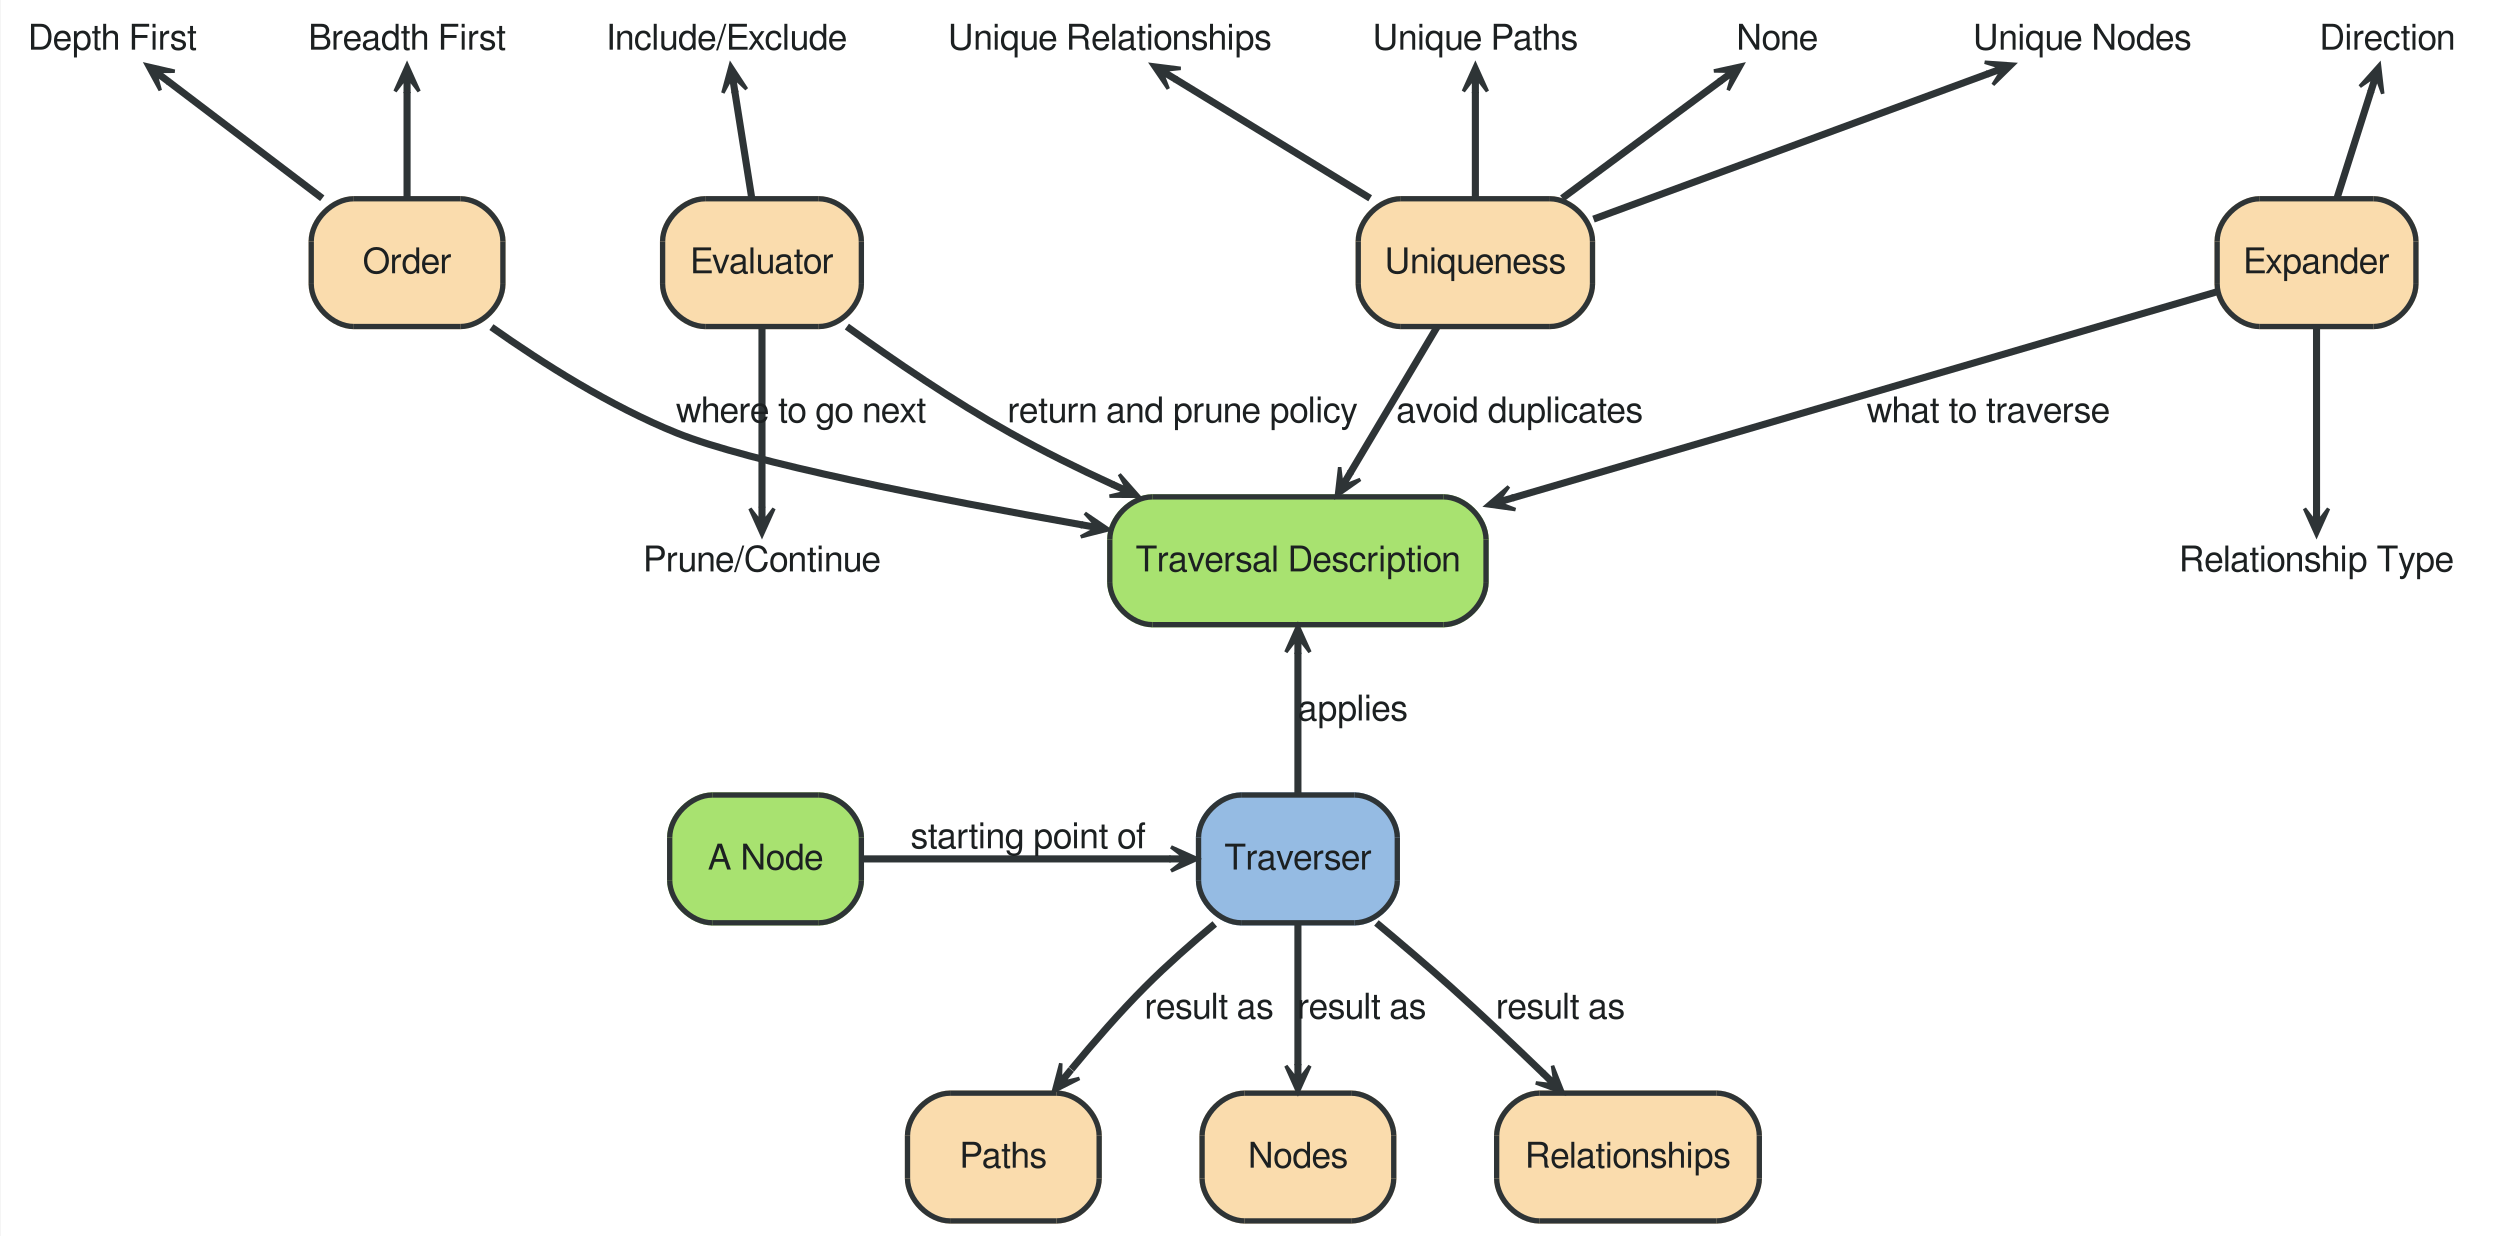
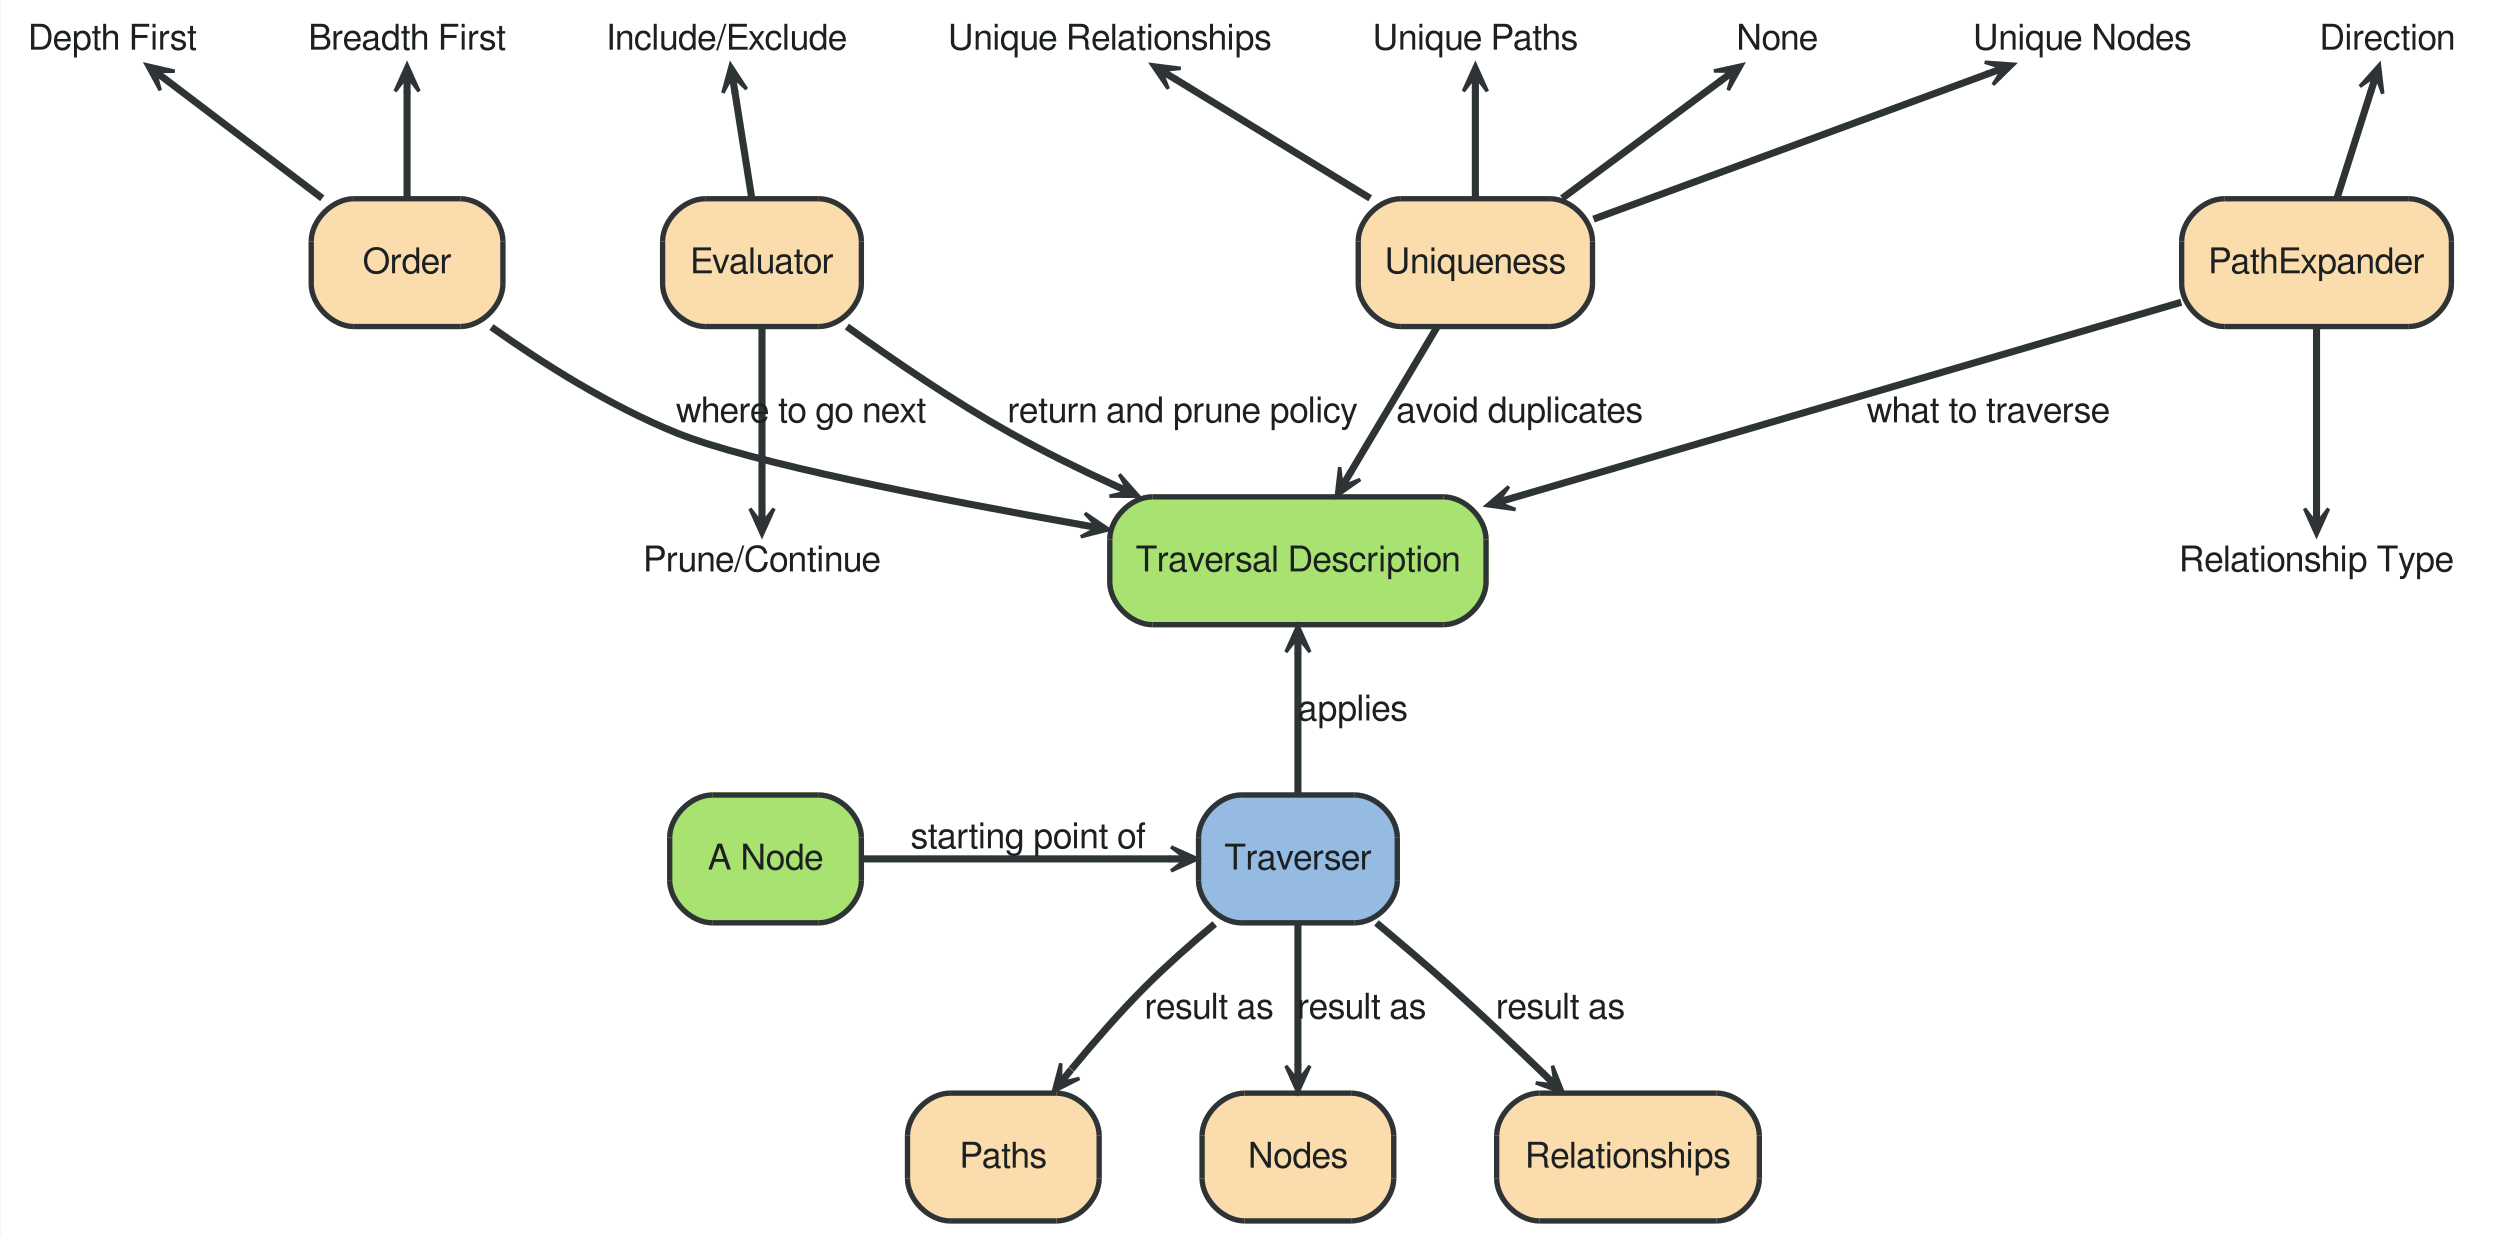
<svg xmlns="http://www.w3.org/2000/svg" width="504pt" height="249pt" viewBox="0.00 0.00 504.00 249.49">
  <g id="graph1" class="graph" transform="scale(0.716927 0.716927) rotate(0) translate(4 344)">
    <polygon fill="white" stroke="white" points="-4,5 -4,-344 700,-344 700,5 -4,5" />
    <g id="node1" class="node">
      <polygon fill="#a8e270" stroke="#a8e270" stroke-width="1.5" points="402,-204 320,-204 308,-192 308,-180 320,-168 402,-168 414,-180 414,-192 402,-204" />
      <path fill="#a8e270" stroke="#a8e270" stroke-width="1.5" d="M320,-204C314,-204 308,-198 308,-192" />
      <path fill="#a8e270" stroke="#a8e270" stroke-width="1.5" d="M308,-180C308,-174 314,-168 320,-168" />
      <path fill="#a8e270" stroke="#a8e270" stroke-width="1.5" d="M402,-168C408,-168 414,-174 414,-180" />
      <path fill="#a8e270" stroke="#a8e270" stroke-width="1.5" d="M414,-192C414,-198 408,-204 402,-204" />
      <polyline fill="none" stroke="#2e3436" stroke-width="1.5" points="402,-204 320,-204 " />
      <path fill="none" stroke="#2e3436" stroke-width="1.5" d="M320,-204C314,-204 308,-198 308,-192" />
      <polyline fill="none" stroke="#2e3436" stroke-width="1.5" points="308,-192 308,-180 " />
      <path fill="none" stroke="#2e3436" stroke-width="1.5" d="M308,-180C308,-174 314,-168 320,-168" />
      <polyline fill="none" stroke="#2e3436" stroke-width="1.5" points="320,-168 402,-168 " />
      <path fill="none" stroke="#2e3436" stroke-width="1.5" d="M402,-168C408,-168 414,-174 414,-180" />
      <polyline fill="none" stroke="#2e3436" stroke-width="1.5" points="414,-180 414,-192 " />
      <path fill="none" stroke="#2e3436" stroke-width="1.5" d="M414,-192C414,-198 408,-204 402,-204" />
      <text text-anchor="middle" x="361" y="-183" font-family="FreeSans" font-size="10.00" fill="#1c2021">Traversal Description</text>
    </g>
    <g id="node30" class="node">
      <polygon fill="#95bbe3" stroke="#95bbe3" stroke-width="1.5" points="377,-120 345,-120 333,-108 333,-96 345,-84 377,-84 389,-96 389,-108 377,-120" />
      <path fill="#95bbe3" stroke="#95bbe3" stroke-width="1.5" d="M345,-120C339,-120 333,-114 333,-108" />
      <path fill="#95bbe3" stroke="#95bbe3" stroke-width="1.5" d="M333,-96C333,-90 339,-84 345,-84" />
      <path fill="#95bbe3" stroke="#95bbe3" stroke-width="1.5" d="M377,-84C383,-84 389,-90 389,-96" />
      <path fill="#95bbe3" stroke="#95bbe3" stroke-width="1.5" d="M389,-108C389,-114 383,-120 377,-120" />
      <polyline fill="none" stroke="#2e3436" stroke-width="1.5" points="377,-120 345,-120 " />
      <path fill="none" stroke="#2e3436" stroke-width="1.5" d="M345,-120C339,-120 333,-114 333,-108" />
      <polyline fill="none" stroke="#2e3436" stroke-width="1.5" points="333,-108 333,-96 " />
      <path fill="none" stroke="#2e3436" stroke-width="1.5" d="M333,-96C333,-90 339,-84 345,-84" />
      <polyline fill="none" stroke="#2e3436" stroke-width="1.5" points="345,-84 377,-84 " />
      <path fill="none" stroke="#2e3436" stroke-width="1.5" d="M377,-84C383,-84 389,-90 389,-96" />
      <polyline fill="none" stroke="#2e3436" stroke-width="1.5" points="389,-96 389,-108 " />
      <path fill="none" stroke="#2e3436" stroke-width="1.5" d="M389,-108C389,-114 383,-120 377,-120" />
      <text text-anchor="middle" x="361" y="-99" font-family="FreeSans" font-size="10.00" fill="#1c2021">Traverser</text>
    </g>
    <g id="edge30" class="edge">
      <path fill="none" stroke="#2e3436" stroke-width="2" d="M361,-160.091C361,-147.168 361,-131.852 361,-120.191" />
      <polygon fill="#2e3436" stroke="#2e3436" points="361,-167.773 357.625,-160.273 360.5,-164.023 360.5,-160.273 361,-160.273 361.5,-160.273 361.5,-164.023 364.375,-160.273 361,-167.773 361,-167.773" />
      <text text-anchor="middle" x="376.5" y="-141" font-family="FreeSans" font-size="10.00" fill="#1c2021">applies</text>
    </g>
    <g id="node2" class="node">
      <polygon fill="#fadcad" stroke="#fadcad" stroke-width="1.5" points="432,-288 390,-288 378,-276 378,-264 390,-252 432,-252 444,-264 444,-276 432,-288" />
      <path fill="#fadcad" stroke="#fadcad" stroke-width="1.5" d="M390,-288C384,-288 378,-282 378,-276" />
      <path fill="#fadcad" stroke="#fadcad" stroke-width="1.5" d="M378,-264C378,-258 384,-252 390,-252" />
      <path fill="#fadcad" stroke="#fadcad" stroke-width="1.5" d="M432,-252C438,-252 444,-258 444,-264" />
      <path fill="#fadcad" stroke="#fadcad" stroke-width="1.5" d="M444,-276C444,-282 438,-288 432,-288" />
      <polyline fill="none" stroke="#2e3436" stroke-width="1.5" points="432,-288 390,-288 " />
      <path fill="none" stroke="#2e3436" stroke-width="1.5" d="M390,-288C384,-288 378,-282 378,-276" />
      <polyline fill="none" stroke="#2e3436" stroke-width="1.5" points="378,-276 378,-264 " />
      <path fill="none" stroke="#2e3436" stroke-width="1.5" d="M378,-264C378,-258 384,-252 390,-252" />
      <polyline fill="none" stroke="#2e3436" stroke-width="1.5" points="390,-252 432,-252 " />
      <path fill="none" stroke="#2e3436" stroke-width="1.5" d="M432,-252C438,-252 444,-258 444,-264" />
      <polyline fill="none" stroke="#2e3436" stroke-width="1.5" points="444,-264 444,-276 " />
      <path fill="none" stroke="#2e3436" stroke-width="1.5" d="M444,-276C444,-282 438,-288 432,-288" />
      <text text-anchor="middle" x="411" y="-267" font-family="FreeSans" font-size="10.00" fill="#1c2021">Uniqueness</text>
    </g>
    <g id="edge2" class="edge">
      <path fill="none" stroke="#2e3436" stroke-width="2" d="M400.151,-251.773C393.009,-239.775 383.57,-223.917 375.749,-210.779" />
      <polygon fill="#2e3436" stroke="#2e3436" points="371.828,-204.191 378.564,-208.91 374.176,-207.158 376.094,-210.38 375.664,-210.636 375.235,-210.892 373.317,-207.669 372.764,-212.362 371.828,-204.191 371.828,-204.191" />
      <text text-anchor="middle" x="423.5" y="-225" font-family="FreeSans" font-size="10.00" fill="#1c2021">avoid duplicates</text>
    </g>
    <g id="node4" class="node">
      <polygon fill="#fadcad" stroke="#fadcad" stroke-width="1.5" points="226,-288 194,-288 182,-276 182,-264 194,-252 226,-252 238,-264 238,-276 226,-288" />
      <path fill="#fadcad" stroke="#fadcad" stroke-width="1.5" d="M194,-288C188,-288 182,-282 182,-276" />
      <path fill="#fadcad" stroke="#fadcad" stroke-width="1.5" d="M182,-264C182,-258 188,-252 194,-252" />
      <path fill="#fadcad" stroke="#fadcad" stroke-width="1.5" d="M226,-252C232,-252 238,-258 238,-264" />
      <path fill="#fadcad" stroke="#fadcad" stroke-width="1.5" d="M238,-276C238,-282 232,-288 226,-288" />
      <polyline fill="none" stroke="#2e3436" stroke-width="1.5" points="226,-288 194,-288 " />
      <path fill="none" stroke="#2e3436" stroke-width="1.5" d="M194,-288C188,-288 182,-282 182,-276" />
      <polyline fill="none" stroke="#2e3436" stroke-width="1.5" points="182,-276 182,-264 " />
      <path fill="none" stroke="#2e3436" stroke-width="1.5" d="M182,-264C182,-258 188,-252 194,-252" />
      <polyline fill="none" stroke="#2e3436" stroke-width="1.5" points="194,-252 226,-252 " />
      <path fill="none" stroke="#2e3436" stroke-width="1.5" d="M226,-252C232,-252 238,-258 238,-264" />
      <polyline fill="none" stroke="#2e3436" stroke-width="1.5" points="238,-264 238,-276 " />
      <path fill="none" stroke="#2e3436" stroke-width="1.5" d="M238,-276C238,-282 232,-288 226,-288" />
      <text text-anchor="middle" x="210" y="-267" font-family="FreeSans" font-size="10.00" fill="#1c2021">Evaluator</text>
    </g>
    <g id="edge4" class="edge">
      <path fill="none" stroke="#2e3436" stroke-width="2" d="M233.918,-251.986C247.128,-242.455 264.05,-230.914 280,-222 289.188,-216.865 299.249,-211.904 309.06,-207.39" />
      <polygon fill="#2e3436" stroke="#2e3436" points="316.143,-204.187 310.7,-210.353 312.932,-206.188 309.516,-207.733 309.31,-207.277 309.104,-206.822 312.52,-205.277 307.919,-204.202 316.143,-204.187 316.143,-204.187" />
      <text text-anchor="middle" x="328.5" y="-225" font-family="FreeSans" font-size="10.00" fill="#1c2021">return and prune policy</text>
    </g>
    <g id="node19" class="node">
      <text text-anchor="middle" x="210" y="-183" font-family="FreeSans" font-size="10.00" fill="#1c2021">Prune/Continue</text>
    </g>
    <g id="edge28" class="edge">
      <path fill="none" stroke="#2e3436" stroke-width="2" d="M210,-251.773C210,-236.589 210,-215.223 210,-201.011" />
      <polygon fill="#2e3436" stroke="#2e3436" points="210,-193.205 213.375,-200.705 210.5,-196.955 210.5,-200.705 210,-200.705 209.5,-200.705 209.5,-196.955 206.625,-200.705 210,-193.205 210,-193.205" />
    </g>
    <g id="node6" class="node">
      <polygon fill="#fadcad" stroke="#fadcad" stroke-width="1.5" points="125,-288 95,-288 83,-276 83,-264 95,-252 125,-252 137,-264 137,-276 125,-288" />
      <path fill="#fadcad" stroke="#fadcad" stroke-width="1.5" d="M95,-288C89,-288 83,-282 83,-276" />
      <path fill="#fadcad" stroke="#fadcad" stroke-width="1.5" d="M83,-264C83,-258 89,-252 95,-252" />
      <path fill="#fadcad" stroke="#fadcad" stroke-width="1.5" d="M125,-252C131,-252 137,-258 137,-264" />
      <path fill="#fadcad" stroke="#fadcad" stroke-width="1.5" d="M137,-276C137,-282 131,-288 125,-288" />
      <polyline fill="none" stroke="#2e3436" stroke-width="1.5" points="125,-288 95,-288 " />
      <path fill="none" stroke="#2e3436" stroke-width="1.5" d="M95,-288C89,-288 83,-282 83,-276" />
      <polyline fill="none" stroke="#2e3436" stroke-width="1.5" points="83,-276 83,-264 " />
      <path fill="none" stroke="#2e3436" stroke-width="1.5" d="M83,-264C83,-258 89,-252 95,-252" />
      <polyline fill="none" stroke="#2e3436" stroke-width="1.5" points="95,-252 125,-252 " />
      <path fill="none" stroke="#2e3436" stroke-width="1.5" d="M125,-252C131,-252 137,-258 137,-264" />
      <polyline fill="none" stroke="#2e3436" stroke-width="1.5" points="137,-264 137,-276 " />
      <path fill="none" stroke="#2e3436" stroke-width="1.5" d="M137,-276C137,-282 131,-288 125,-288" />
      <text text-anchor="middle" x="110" y="-267" font-family="FreeSans" font-size="10.00" fill="#1c2021">Order</text>
    </g>
    <g id="edge6" class="edge">
      <path fill="none" stroke="#2e3436" stroke-width="2" d="M133.769,-251.837C148.176,-241.654 167.328,-229.525 186,-222 206.491,-213.742 258.361,-203.528 300.346,-196.091" />
      <polygon fill="#2e3436" stroke="#2e3436" points="307.792,-194.783 300.99,-199.405 304.186,-195.924 300.492,-196.573 300.406,-196.081 300.319,-195.588 304.012,-194.939 299.822,-192.757 307.792,-194.783 307.792,-194.783" />
      <text text-anchor="middle" x="221" y="-225" font-family="FreeSans" font-size="10.00" fill="#1c2021">where to go next</text>
    </g>
    <g id="node8" class="node">
-       <polygon fill="#fadcad" stroke="#fadcad" stroke-width="1.5" points="664,-288 632,-288 620,-276 620,-264 632,-252 664,-252 676,-264 676,-276 664,-288" />
-       <path fill="#fadcad" stroke="#fadcad" stroke-width="1.5" d="M632,-288C626,-288 620,-282 620,-276" />
-       <path fill="#fadcad" stroke="#fadcad" stroke-width="1.5" d="M620,-264C620,-258 626,-252 632,-252" />
-       <path fill="#fadcad" stroke="#fadcad" stroke-width="1.5" d="M664,-252C670,-252 676,-258 676,-264" />
-       <path fill="#fadcad" stroke="#fadcad" stroke-width="1.5" d="M676,-276C676,-282 670,-288 664,-288" />
-       <polyline fill="none" stroke="#2e3436" stroke-width="1.5" points="664,-288 632,-288 " />
-       <path fill="none" stroke="#2e3436" stroke-width="1.5" d="M632,-288C626,-288 620,-282 620,-276" />
-       <polyline fill="none" stroke="#2e3436" stroke-width="1.5" points="620,-276 620,-264 " />
-       <path fill="none" stroke="#2e3436" stroke-width="1.5" d="M620,-264C620,-258 626,-252 632,-252" />
-       <polyline fill="none" stroke="#2e3436" stroke-width="1.5" points="632,-252 664,-252 " />
-       <path fill="none" stroke="#2e3436" stroke-width="1.5" d="M664,-252C670,-252 676,-258 676,-264" />
-       <polyline fill="none" stroke="#2e3436" stroke-width="1.5" points="676,-264 676,-276 " />
-       <path fill="none" stroke="#2e3436" stroke-width="1.5" d="M676,-276C676,-282 670,-288 664,-288" />
-       <text text-anchor="middle" x="648" y="-267" font-family="FreeSans" font-size="10.00" fill="#1c2021">Expander</text>
+       <polygon fill="#fadcad" stroke="#fadcad" stroke-width="1.5" points="674,-288 622,-288 610,-276 610,-264 622,-252 674,-252 686,-264 686,-276 674,-288" />
+       <path fill="#fadcad" stroke="#fadcad" stroke-width="1.5" d="M622,-288C616,-288 610,-282 610,-276" />
+       <path fill="#fadcad" stroke="#fadcad" stroke-width="1.5" d="M610,-264C610,-258 616,-252 622,-252" />
+       <path fill="#fadcad" stroke="#fadcad" stroke-width="1.5" d="M674,-252C680,-252 686,-258 686,-264" />
+       <path fill="#fadcad" stroke="#fadcad" stroke-width="1.5" d="M686,-276C686,-282 680,-288 674,-288" />
+       <polyline fill="none" stroke="#2e3436" stroke-width="1.5" points="674,-288 622,-288 " />
+       <path fill="none" stroke="#2e3436" stroke-width="1.5" d="M622,-288C616,-288 610,-282 610,-276" />
+       <polyline fill="none" stroke="#2e3436" stroke-width="1.5" points="610,-276 610,-264 " />
+       <path fill="none" stroke="#2e3436" stroke-width="1.5" d="M610,-264C610,-258 616,-252 622,-252" />
+       <polyline fill="none" stroke="#2e3436" stroke-width="1.5" points="622,-252 674,-252 " />
+       <path fill="none" stroke="#2e3436" stroke-width="1.5" d="M674,-252C680,-252 686,-258 686,-264" />
+       <polyline fill="none" stroke="#2e3436" stroke-width="1.5" points="686,-264 686,-276 " />
+       <path fill="none" stroke="#2e3436" stroke-width="1.5" d="M686,-276C686,-282 680,-288 674,-288" />
+       <text text-anchor="middle" x="648" y="-267" font-family="FreeSans" font-size="10.00" fill="#1c2021">PathExpander</text>
    </g>
    <g id="edge8" class="edge">
-       <path fill="none" stroke="#2e3436" stroke-width="2" d="M619.959,-261.793C574.214,-248.404 482.519,-221.566 421.44,-203.69" />
-       <polygon fill="#2e3436" stroke="#2e3436" points="414.148,-201.556 422.294,-200.423 417.888,-202.129 421.487,-203.182 421.346,-203.662 421.206,-204.142 417.607,-203.089 420.398,-206.901 414.148,-201.556 414.148,-201.556" />
+       <path fill="none" stroke="#2e3436" stroke-width="2" d="M609.889,-258.845C561.805,-244.772 478.539,-220.402 421.668,-203.756" />
+       <polygon fill="#2e3436" stroke="#2e3436" points="414.173,-201.563 422.319,-200.431 417.912,-202.136 421.511,-203.19 421.371,-203.67 421.231,-204.149 417.632,-203.096 420.423,-206.909 414.173,-201.563 414.173,-201.563" />
      <text text-anchor="middle" x="555.5" y="-225" font-family="FreeSans" font-size="10.00" fill="#1c2021">what to traverse</text>
    </g>
    <g id="node12" class="node">
      <text text-anchor="middle" x="648" y="-183" font-family="FreeSans" font-size="10.00" fill="#1c2021">Relationship Type</text>
    </g>
    <g id="edge14" class="edge">
      <path fill="none" stroke="#2e3436" stroke-width="2" d="M648,-251.773C648,-236.589 648,-215.223 648,-201.011" />
      <polygon fill="#2e3436" stroke="#2e3436" points="648,-193.205 651.375,-200.705 648.5,-196.955 648.5,-200.705 648,-200.705 647.5,-200.705 647.5,-196.955 644.625,-200.705 648,-193.205 648,-193.205" />
    </g>
    <g id="node10" class="node">
      <text text-anchor="middle" x="27" y="-330" font-family="FreeSans" font-size="10.00" fill="#1c2021">Depth First</text>
    </g>
    <g id="edge10" class="edge">
      <path fill="none" stroke="#2e3436" stroke-width="2" d="M42.762,-321.036C55.002,-311.745 72.179,-298.707 86.108,-288.135" />
      <polygon fill="#2e3436" stroke="#2e3436" points="36.521,-325.773 40.455,-318.55 39.206,-323.108 42.193,-320.84 42.495,-321.239 42.797,-321.637 39.81,-323.904 44.536,-323.927 36.521,-325.773 36.521,-325.773" />
    </g>
    <g id="node11" class="node">
      <text text-anchor="middle" x="110" y="-330" font-family="FreeSans" font-size="10.00" fill="#1c2021">Breadth First</text>
    </g>
    <g id="edge12" class="edge">
      <path fill="none" stroke="#2e3436" stroke-width="2" d="M110,-318.087C110,-309.115 110,-297.63 110,-288.135" />
      <polygon fill="#2e3436" stroke="#2e3436" points="110,-325.773 106.625,-318.273 109.5,-322.023 109.5,-318.273 110,-318.273 110.5,-318.273 110.5,-322.023 113.375,-318.273 110,-325.773 110,-325.773" />
    </g>
    <g id="node13" class="node">
      <text text-anchor="middle" x="668" y="-330" font-family="FreeSans" font-size="10.00" fill="#1c2021">Direction</text>
    </g>
    <g id="edge16" class="edge">
      <path fill="none" stroke="#2e3436" stroke-width="2" d="M663.354,-318.364C660.493,-309.352 656.803,-297.728 653.757,-288.135" />
      <polygon fill="#2e3436" stroke="#2e3436" points="665.706,-325.773 660.22,-319.646 664.094,-322.35 662.96,-318.776 663.436,-318.625 663.913,-318.473 665.048,-322.048 666.653,-317.603 665.706,-325.773 665.706,-325.773" />
    </g>
    <g id="node14" class="node">
      <text text-anchor="middle" x="582" y="-330" font-family="FreeSans" font-size="10.00" fill="#1c2021">Unique Nodes</text>
    </g>
    <g id="edge18" class="edge">
      <path fill="none" stroke="#2e3436" stroke-width="2" d="M555.532,-323.249C525.589,-312.217 476.775,-294.233 444.277,-282.26" />
      <polygon fill="#2e3436" stroke="#2e3436" points="562.717,-325.896 554.512,-326.47 559.025,-325.068 555.506,-323.772 555.679,-323.303 555.852,-322.834 559.371,-324.13 556.846,-320.136 562.717,-325.896 562.717,-325.896" />
    </g>
    <g id="node15" class="node">
      <text text-anchor="middle" x="308" y="-330" font-family="FreeSans" font-size="10.00" fill="#1c2021">Unique Relationships</text>
    </g>
    <g id="edge20" class="edge">
      <path fill="none" stroke="#2e3436" stroke-width="2" d="M326.308,-321.802C341.562,-312.472 363.586,-299.001 381.351,-288.135" />
      <polygon fill="#2e3436" stroke="#2e3436" points="319.815,-325.773 324.452,-318.981 322.754,-323.39 325.953,-321.433 326.214,-321.86 326.474,-322.286 323.275,-324.243 327.975,-324.739 319.815,-325.773 319.815,-325.773" />
    </g>
    <g id="node16" class="node">
      <text text-anchor="middle" x="411" y="-330" font-family="FreeSans" font-size="10.00" fill="#1c2021">Unique Paths</text>
    </g>
    <g id="edge22" class="edge">
      <path fill="none" stroke="#2e3436" stroke-width="2" d="M411,-318.087C411,-309.115 411,-297.63 411,-288.135" />
      <polygon fill="#2e3436" stroke="#2e3436" points="411,-325.773 407.625,-318.273 410.5,-322.023 410.5,-318.273 411,-318.273 411.5,-318.273 411.5,-322.023 414.375,-318.273 411,-325.773 411,-325.773" />
    </g>
    <g id="node17" class="node">
      <text text-anchor="middle" x="496" y="-330" font-family="FreeSans" font-size="10.00" fill="#1c2021">None</text>
    </g>
    <g id="edge24" class="edge">
      <path fill="none" stroke="#2e3436" stroke-width="2" d="M480.205,-321.293C467.649,-311.987 449.864,-298.805 435.468,-288.135" />
      <polygon fill="#2e3436" stroke="#2e3436" points="486.249,-325.773 478.214,-324.019 482.939,-323.942 479.926,-321.709 480.224,-321.307 480.522,-320.905 483.534,-323.138 482.234,-318.596 486.249,-325.773 486.249,-325.773" />
    </g>
    <g id="node18" class="node">
      <text text-anchor="middle" x="200" y="-330" font-family="FreeSans" font-size="10.00" fill="#1c2021">Include/Exclude</text>
    </g>
    <g id="edge26" class="edge">
      <path fill="none" stroke="#2e3436" stroke-width="2" d="M202.323,-318.364C203.754,-309.352 205.599,-297.728 207.121,-288.135" />
      <polygon fill="#2e3436" stroke="#2e3436" points="201.147,-325.773 198.99,-317.837 201.241,-321.991 201.829,-318.287 202.323,-318.366 202.817,-318.444 202.229,-322.148 205.656,-318.895 201.147,-325.773 201.147,-325.773" />
    </g>
    <g id="node35" class="node">
      <polygon fill="#fadcad" stroke="#fadcad" stroke-width="1.5" points="293,-36 263,-36 251,-24 251,-12 263,-1.46056e-14 293,-6.71068e-15 305,-12 305,-24 293,-36" />
      <path fill="#fadcad" stroke="#fadcad" stroke-width="1.5" d="M263,-36C257,-36 251,-30 251,-24" />
      <path fill="#fadcad" stroke="#fadcad" stroke-width="1.5" d="M251,-12C251,-6 257,-1.61846e-14 263,-1.46056e-14" />
      <path fill="#fadcad" stroke="#fadcad" stroke-width="1.5" d="M293,-6.71068e-15C299,-5.1317e-15 305,-6 305,-12" />
      <path fill="#fadcad" stroke="#fadcad" stroke-width="1.5" d="M305,-24C305,-30 299,-36 293,-36" />
      <polyline fill="none" stroke="#2e3436" stroke-width="1.5" points="293,-36 263,-36 " />
      <path fill="none" stroke="#2e3436" stroke-width="1.5" d="M263,-36C257,-36 251,-30 251,-24" />
      <polyline fill="none" stroke="#2e3436" stroke-width="1.5" points="251,-24 251,-12 " />
      <path fill="none" stroke="#2e3436" stroke-width="1.5" d="M251,-12C251,-6 257,-1.61846e-14 263,-1.46056e-14" />
      <polyline fill="none" stroke="#2e3436" stroke-width="1.5" points="263,-1.46056e-14 293,-6.71068e-15 " />
      <path fill="none" stroke="#2e3436" stroke-width="1.5" d="M293,-6.71068e-15C299,-5.1317e-15 305,-6 305,-12" />
      <polyline fill="none" stroke="#2e3436" stroke-width="1.5" points="305,-12 305,-24 " />
      <path fill="none" stroke="#2e3436" stroke-width="1.5" d="M305,-24C305,-30 299,-36 293,-36" />
      <text text-anchor="middle" x="278" y="-15" font-family="FreeSans" font-size="10.00" fill="#1c2021">Paths</text>
    </g>
    <g id="edge34" class="edge">
      <path fill="none" stroke="#2e3436" stroke-width="2" d="M337.568,-83.674C331.024,-78.215 324.051,-72.065 318,-66 310.817,-58.801 303.531,-50.437 297.18,-42.727" />
      <polygon fill="#2e3436" stroke="#2e3436" points="292.088,-36.445 299.433,-40.147 294.838,-39.043 297.199,-41.957 296.811,-42.272 296.422,-42.586 294.061,-39.673 294.189,-44.397 292.088,-36.445 292.088,-36.445" />
      <text text-anchor="middle" x="336" y="-57" font-family="FreeSans" font-size="10.00" fill="#1c2021">result as</text>
    </g>
    <g id="node37" class="node">
      <polygon fill="#fadcad" stroke="#fadcad" stroke-width="1.5" points="376,-36 346,-36 334,-24 334,-12 346,-1.46056e-14 376,-6.71068e-15 388,-12 388,-24 376,-36" />
      <path fill="#fadcad" stroke="#fadcad" stroke-width="1.5" d="M346,-36C340,-36 334,-30 334,-24" />
      <path fill="#fadcad" stroke="#fadcad" stroke-width="1.5" d="M334,-12C334,-6 340,-1.61846e-14 346,-1.46056e-14" />
      <path fill="#fadcad" stroke="#fadcad" stroke-width="1.5" d="M376,-6.71068e-15C382,-5.1317e-15 388,-6 388,-12" />
      <path fill="#fadcad" stroke="#fadcad" stroke-width="1.5" d="M388,-24C388,-30 382,-36 376,-36" />
      <polyline fill="none" stroke="#2e3436" stroke-width="1.5" points="376,-36 346,-36 " />
      <path fill="none" stroke="#2e3436" stroke-width="1.5" d="M346,-36C340,-36 334,-30 334,-24" />
      <polyline fill="none" stroke="#2e3436" stroke-width="1.5" points="334,-24 334,-12 " />
      <path fill="none" stroke="#2e3436" stroke-width="1.5" d="M334,-12C334,-6 340,-1.61846e-14 346,-1.46056e-14" />
      <polyline fill="none" stroke="#2e3436" stroke-width="1.5" points="346,-1.46056e-14 376,-6.71068e-15 " />
      <path fill="none" stroke="#2e3436" stroke-width="1.5" d="M376,-6.71068e-15C382,-5.1317e-15 388,-6 388,-12" />
      <polyline fill="none" stroke="#2e3436" stroke-width="1.5" points="388,-12 388,-24 " />
      <path fill="none" stroke="#2e3436" stroke-width="1.5" d="M388,-24C388,-30 382,-36 376,-36" />
      <text text-anchor="middle" x="361" y="-15" font-family="FreeSans" font-size="10.00" fill="#1c2021">Nodes</text>
    </g>
    <g id="edge36" class="edge">
      <path fill="none" stroke="#2e3436" stroke-width="2" d="M361,-83.773C361,-72.105 361,-56.787 361,-43.87" />
      <polygon fill="#2e3436" stroke="#2e3436" points="361,-36.191 364.375,-43.691 361.5,-39.941 361.5,-43.691 361,-43.691 360.5,-43.691 360.5,-39.941 357.625,-43.691 361,-36.191 361,-36.191" />
      <text text-anchor="middle" x="379" y="-57" font-family="FreeSans" font-size="10.00" fill="#1c2021">result as</text>
    </g>
    <g id="node39" class="node">
      <polygon fill="#fadcad" stroke="#fadcad" stroke-width="1.5" points="479,-36 429,-36 417,-24 417,-12 429,-1.54591e-14 479,-5.85718e-15 491,-12 491,-24 479,-36" />
      <path fill="#fadcad" stroke="#fadcad" stroke-width="1.5" d="M429,-36C423,-36 417,-30 417,-24" />
      <path fill="#fadcad" stroke="#fadcad" stroke-width="1.5" d="M417,-12C417,-6 423,-1.66113e-14 429,-1.54591e-14" />
      <path fill="#fadcad" stroke="#fadcad" stroke-width="1.5" d="M479,-5.85718e-15C485,-4.70495e-15 491,-6 491,-12" />
      <path fill="#fadcad" stroke="#fadcad" stroke-width="1.5" d="M491,-24C491,-30 485,-36 479,-36" />
      <polyline fill="none" stroke="#2e3436" stroke-width="1.5" points="479,-36 429,-36 " />
      <path fill="none" stroke="#2e3436" stroke-width="1.5" d="M429,-36C423,-36 417,-30 417,-24" />
      <polyline fill="none" stroke="#2e3436" stroke-width="1.5" points="417,-24 417,-12 " />
      <path fill="none" stroke="#2e3436" stroke-width="1.5" d="M417,-12C417,-6 423,-1.66113e-14 429,-1.54591e-14" />
      <polyline fill="none" stroke="#2e3436" stroke-width="1.5" points="429,-1.54591e-14 479,-5.85718e-15 " />
      <path fill="none" stroke="#2e3436" stroke-width="1.5" d="M479,-5.85718e-15C485,-4.70495e-15 491,-6 491,-12" />
      <polyline fill="none" stroke="#2e3436" stroke-width="1.5" points="491,-12 491,-24 " />
      <path fill="none" stroke="#2e3436" stroke-width="1.5" d="M491,-24C491,-30 485,-36 479,-36" />
      <text text-anchor="middle" x="454" y="-15" font-family="FreeSans" font-size="10.00" fill="#1c2021">Relationships</text>
    </g>
    <g id="edge38" class="edge">
      <path fill="none" stroke="#2e3436" stroke-width="2" d="M383.121,-83.969C389.902,-78.311 397.331,-71.98 404,-66 412.735,-58.167 422.069,-49.338 430.279,-41.408" />
      <polygon fill="#2e3436" stroke="#2e3436" points="435.761,-36.085 432.731,-43.731 433.419,-39.056 430.729,-41.668 430.38,-41.309 430.032,-40.95 432.723,-38.338 428.029,-38.888 435.761,-36.085 435.761,-36.085" />
      <text text-anchor="middle" x="435" y="-57" font-family="FreeSans" font-size="10.00" fill="#1c2021">result as</text>
    </g>
    <g id="node31" class="node">
      <polygon fill="#a8e270" stroke="#a8e270" stroke-width="1.5" points="226,-120 196,-120 184,-108 184,-96 196,-84 226,-84 238,-96 238,-108 226,-120" />
      <path fill="#a8e270" stroke="#a8e270" stroke-width="1.5" d="M196,-120C190,-120 184,-114 184,-108" />
      <path fill="#a8e270" stroke="#a8e270" stroke-width="1.5" d="M184,-96C184,-90 190,-84 196,-84" />
      <path fill="#a8e270" stroke="#a8e270" stroke-width="1.5" d="M226,-84C232,-84 238,-90 238,-96" />
      <path fill="#a8e270" stroke="#a8e270" stroke-width="1.5" d="M238,-108C238,-114 232,-120 226,-120" />
      <polyline fill="none" stroke="#2e3436" stroke-width="1.5" points="226,-120 196,-120 " />
      <path fill="none" stroke="#2e3436" stroke-width="1.5" d="M196,-120C190,-120 184,-114 184,-108" />
      <polyline fill="none" stroke="#2e3436" stroke-width="1.5" points="184,-108 184,-96 " />
      <path fill="none" stroke="#2e3436" stroke-width="1.5" d="M184,-96C184,-90 190,-84 196,-84" />
      <polyline fill="none" stroke="#2e3436" stroke-width="1.5" points="196,-84 226,-84 " />
      <path fill="none" stroke="#2e3436" stroke-width="1.5" d="M226,-84C232,-84 238,-90 238,-96" />
      <polyline fill="none" stroke="#2e3436" stroke-width="1.5" points="238,-96 238,-108 " />
      <path fill="none" stroke="#2e3436" stroke-width="1.5" d="M238,-108C238,-114 232,-120 226,-120" />
      <text text-anchor="middle" x="211" y="-99" font-family="FreeSans" font-size="10.00" fill="#1c2021">A Node</text>
    </g>
    <g id="edge32" class="edge">
      <path fill="none" stroke="#2e3436" stroke-width="2" d="M238.164,-102C262.522,-102 298.435,-102 325.144,-102" />
      <polygon fill="#2e3436" stroke="#2e3436" points="332.765,-102 325.265,-105.375 329.015,-102.5 325.265,-102.5 325.265,-102 325.265,-101.5 329.015,-101.5 325.265,-98.625 332.765,-102 332.765,-102" />
      <text text-anchor="middle" x="285" y="-105" font-family="FreeSans" font-size="10.00" fill="#1c2021">starting point of</text>
    </g>
  </g>
</svg>
